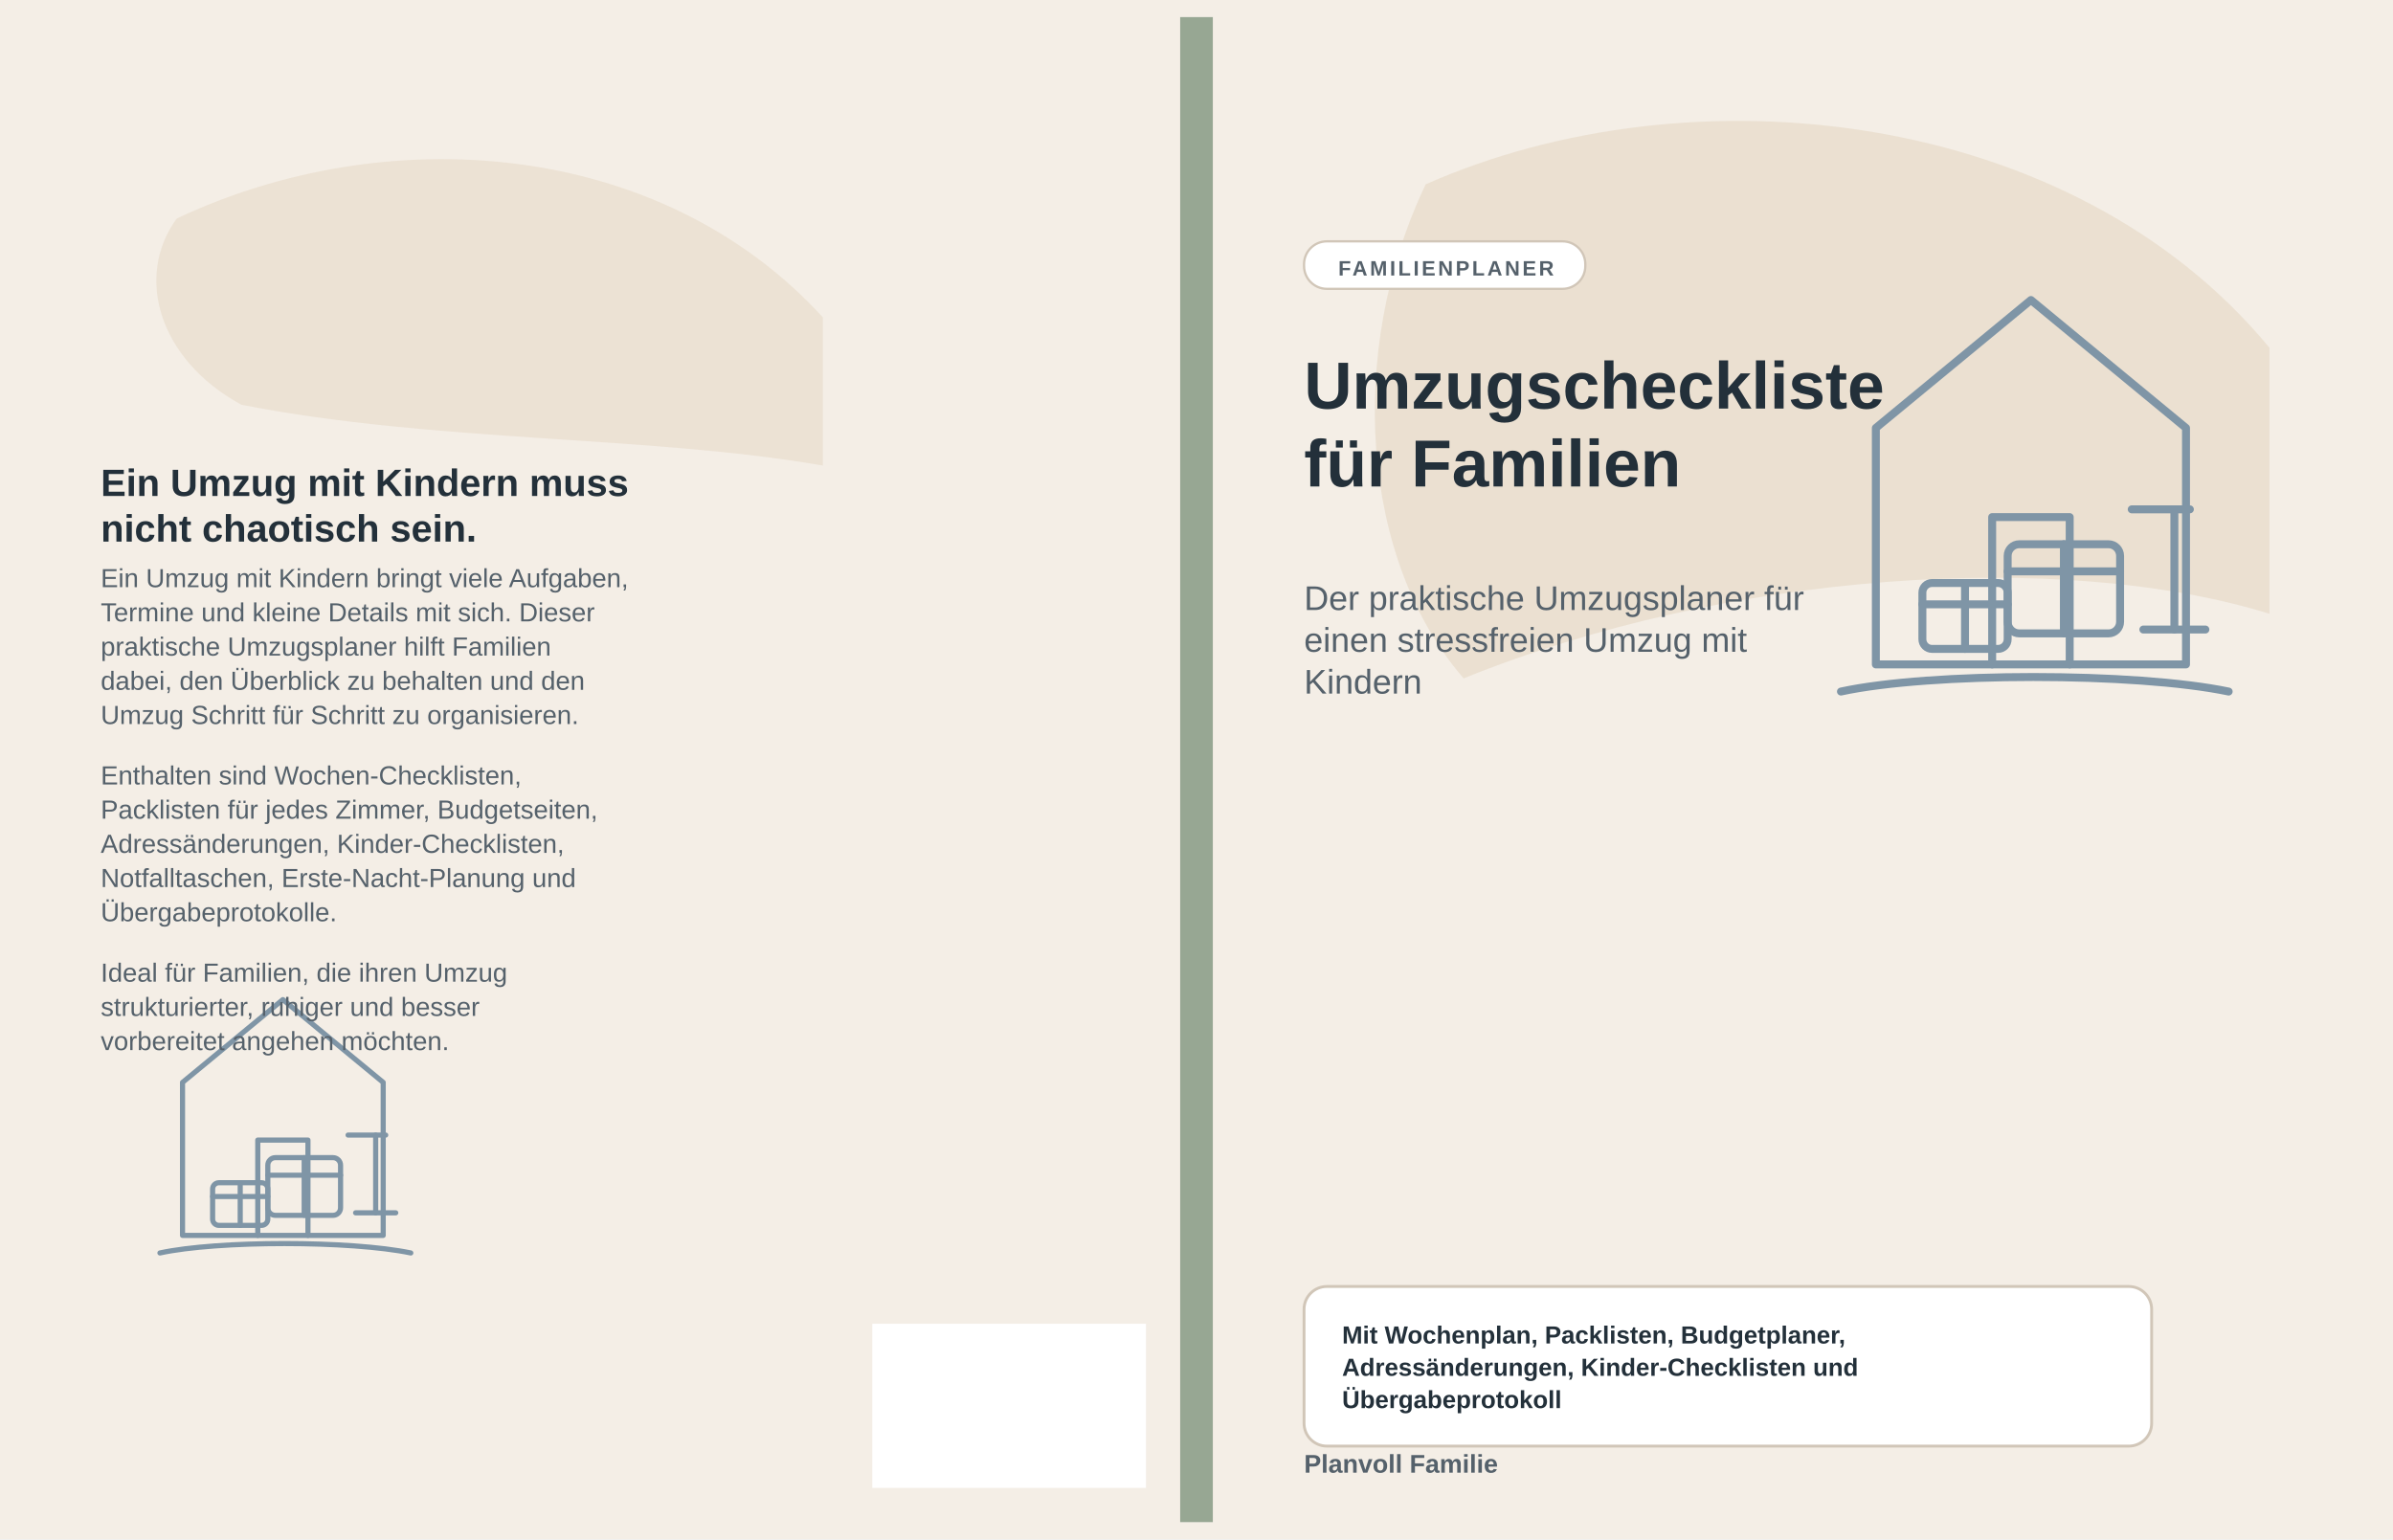
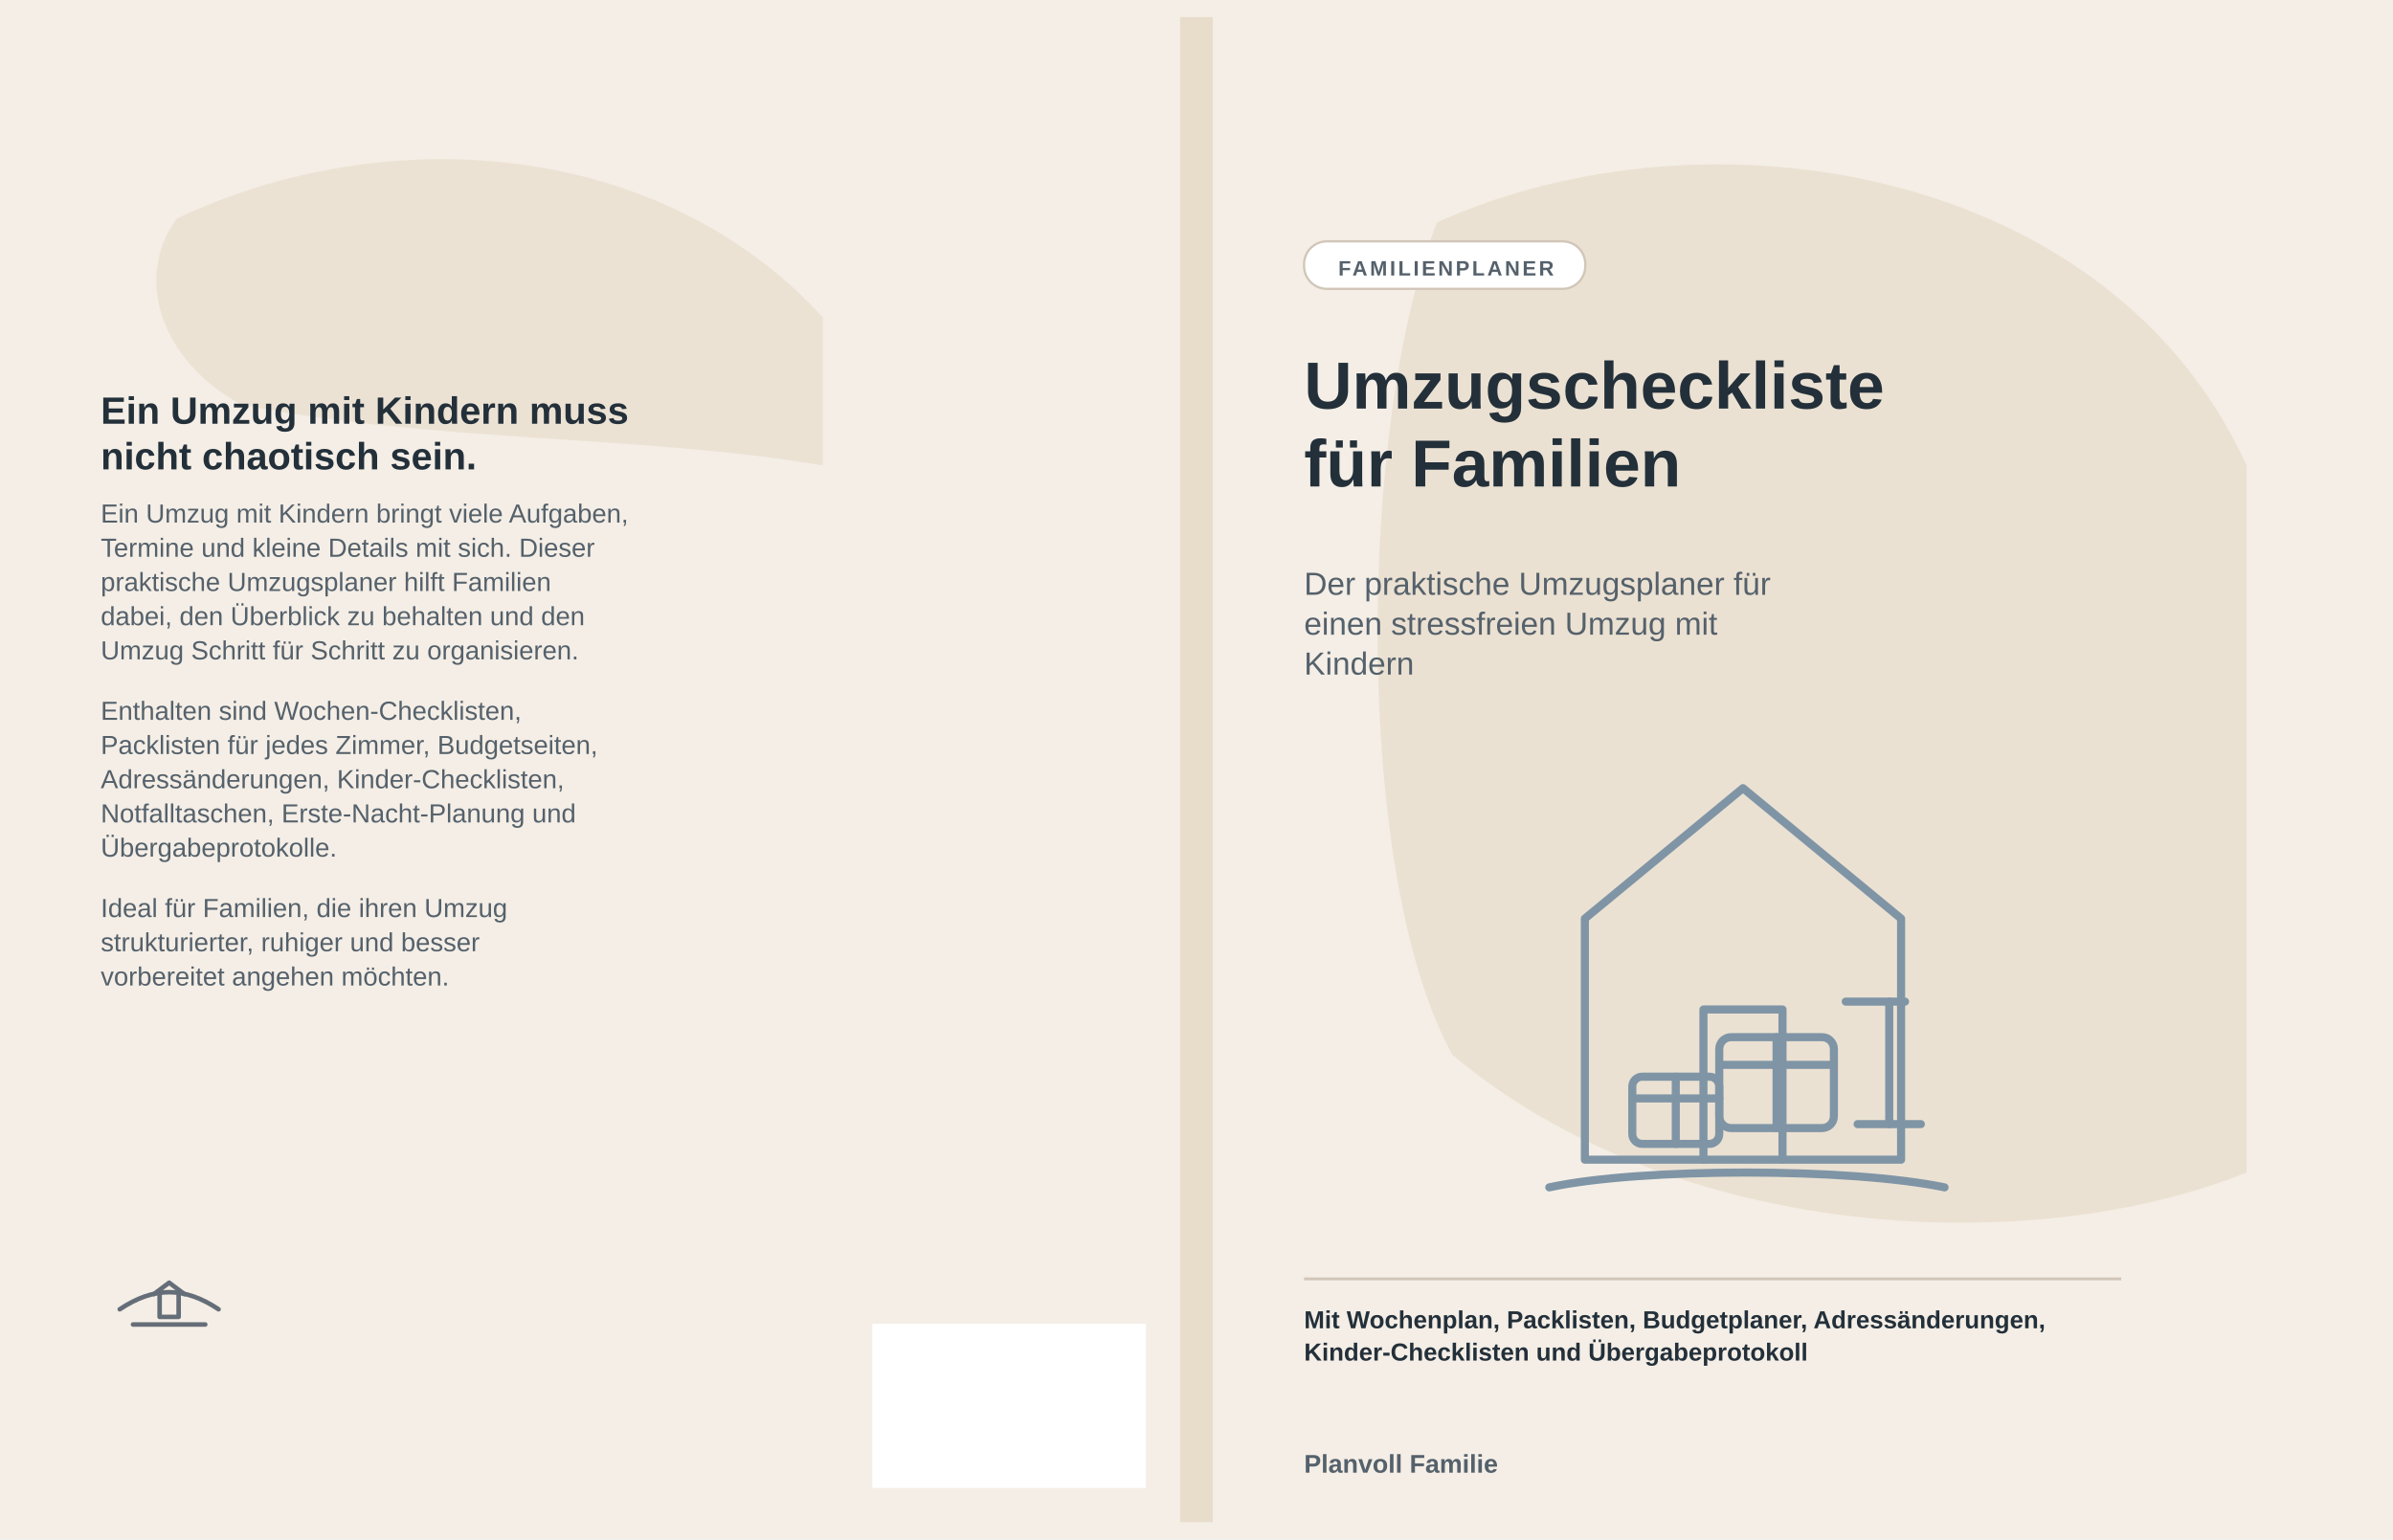
<svg xmlns="http://www.w3.org/2000/svg" width="1259.187pt" height="810pt" viewBox="0 0 1259.187 810">
  <rect x="0" y="0" width="1259.187" height="810" fill="#f4eee6" />
-   <rect x="621" y="9" width="17.187" height="792" fill="#97a793" />
+   <rect x="621" y="9" width="17.187" height="792" fill="#e8dccb" />
  <path d="M 93 115 C 203 63, 347 73, 433 167 L 433 245 C 341 229, 229 233, 127 213 C 83 189, 71 145, 93 115 Z" fill="#e8dccb" opacity="0.66" />
-   <path d="M 750.187 97 C 890.187 35, 1090.187 57, 1194.187 183 L 1194.187 323 C 1084.187 289, 908.187 301, 770.187 357 C 716.187 295, 708.187 185, 750.187 97 Z" fill="#e8dccb" opacity="0.76" />
-   <g transform="translate(67 497) scale(0.66)" fill="none" stroke="#7f95a6" stroke-width="4.1" stroke-linecap="round" stroke-linejoin="round">
-     <path d="M44 110L124 44L204 110V232H44Z" />
-     <path d="M104 232V156H144V232" />
-     <path d="M26 246C72 236 178 236 226 246" />
-     <rect x="112" y="170" width="58" height="46" rx="6" />
-     <path d="M112 184H170" />
-     <path d="M141 170V216" />
-     <rect x="68" y="190" width="44" height="34" rx="5" />
-     <path d="M68 201H112" />
-     <path d="M90 190V224" />
-     <path d="M176 152H206" />
-     <path d="M198 152V214" />
-     <path d="M182 214H214" />
+   <path d="M 756.187 117 C 898.187 53, 1110.187 87, 1182.187 245 L 1182.187 617 C 1068.187 663, 880.187 653, 764.187 555 C 712.187 461, 714.187 223, 756.187 117 Z" fill="#e8dccb" opacity="0.74" />
+   <g transform="translate(63 671)" fill="none" stroke="#55616b" stroke-width="2.4" stroke-linecap="round" stroke-linejoin="round" opacity="0.9">
+     <path d="M0 18C18 6 34 6 52 18" />
+     <path d="M7 26H45" />
+     <path d="M18 10l8-6l8 6" />
+     <path d="M21 10v12h10V10" />
  </g>
-   <g transform="translate(942.1873 113) scale(1.02)" fill="none" stroke="#7f95a6" stroke-width="4.1" stroke-linecap="round" stroke-linejoin="round">
+   <g transform="translate(788.1873 369) scale(1.04)" fill="none" stroke="#7f95a6" stroke-width="4.1" stroke-linecap="round" stroke-linejoin="round">
    <path d="M44 110L124 44L204 110V232H44Z" />
    <path d="M104 232V156H144V232" />
    <path d="M26 246C72 236 178 236 226 246" />
    <rect x="112" y="170" width="58" height="46" rx="6" />
    <path d="M112 184H170" />
    <path d="M141 170V216" />
    <rect x="68" y="190" width="44" height="34" rx="5" />
    <path d="M68 201H112" />
    <path d="M90 190V224" />
    <path d="M176 152H206" />
    <path d="M198 152V214" />
    <path d="M182 214H214" />
  </g>
  <rect x="459" y="696.6" width="144" height="86.4" fill="#ffffff" />
-   <text x="53" y="261" font-size="20" fill="#23303a" font-family="Montserrat, Arial, sans-serif" font-weight="700">
+   <text x="53" y="223" font-size="20" fill="#23303a" font-family="Montserrat, Arial, sans-serif" font-weight="700">
    <tspan x="53" dy="0">Ein Umzug mit Kindern muss</tspan>
    <tspan x="53" dy="24">nicht chaotisch sein.</tspan>
  </text>
-   <text x="53" y="309" font-size="13.8" fill="#55616b" font-family="Montserrat, Arial, sans-serif">
+   <text x="53" y="275" font-size="13.8" fill="#55616b" font-family="Montserrat, Arial, sans-serif">
    <tspan x="53" dy="0">Ein Umzug mit Kindern bringt viele Aufgaben,</tspan>
    <tspan x="53" dy="18">Termine und kleine Details mit sich. Dieser</tspan>
    <tspan x="53" dy="18">praktische Umzugsplaner hilft Familien</tspan>
    <tspan x="53" dy="18">dabei, den Überblick zu behalten und den</tspan>
    <tspan x="53" dy="18">Umzug Schritt für Schritt zu organisieren.</tspan>
  </text>
-   <text x="53" y="412.8" font-size="13.8" fill="#55616b" font-family="Montserrat, Arial, sans-serif">
+   <text x="53" y="378.8" font-size="13.8" fill="#55616b" font-family="Montserrat, Arial, sans-serif">
    <tspan x="53" dy="0">Enthalten sind Wochen-Checklisten,</tspan>
    <tspan x="53" dy="18">Packlisten für jedes Zimmer, Budgetseiten,</tspan>
    <tspan x="53" dy="18">Adressänderungen, Kinder-Checklisten,</tspan>
    <tspan x="53" dy="18">Notfalltaschen, Erste-Nacht-Planung und</tspan>
    <tspan x="53" dy="18">Übergabeprotokolle.</tspan>
  </text>
-   <text x="53" y="516.6" font-size="13.8" fill="#55616b" font-family="Montserrat, Arial, sans-serif">
+   <text x="53" y="482.6" font-size="13.8" fill="#55616b" font-family="Montserrat, Arial, sans-serif">
    <tspan x="53" dy="0">Ideal für Familien, die ihren Umzug</tspan>
    <tspan x="53" dy="18">strukturierter, ruhiger und besser</tspan>
    <tspan x="53" dy="18">vorbereitet angehen möchten.</tspan>
  </text>
  <rect x="686.187" y="127" width="148" height="25" rx="12" fill="#ffffff" stroke="#d1c6b8" stroke-width="1.2" />
  <text x="704.187" y="145" font-size="11" fill="#55616b" font-family="Montserrat, Arial, sans-serif" font-weight="700" letter-spacing="1.3">FAMILIENPLANER</text>
  <text x="686.187" y="215" font-size="35" fill="#23303a" font-family="Montserrat, Arial, sans-serif" font-weight="700">
    <tspan x="686.187" dy="0">Umzugscheckliste</tspan>
    <tspan x="686.187" dy="41">für Familien</tspan>
  </text>
-   <text x="686.187" y="321" font-size="18" fill="#55616b" font-family="Montserrat, Arial, sans-serif" font-weight="400">
+   <text x="686.187" y="313" font-size="16.8" fill="#55616b" font-family="Montserrat, Arial, sans-serif" font-weight="400">
    <tspan x="686.187" dy="0">Der praktische Umzugsplaner für</tspan>
-     <tspan x="686.187" dy="22">einen stressfreien Umzug mit</tspan>
-     <tspan x="686.187" dy="22">Kindern</tspan>
+     <tspan x="686.187" dy="21">einen stressfreien Umzug mit</tspan>
+     <tspan x="686.187" dy="21">Kindern</tspan>
  </text>
-   <rect x="686.187" y="677" width="446" height="84" rx="12" fill="#ffffff" stroke="#d1c6b8" stroke-width="1.5" />
-   <text x="706.187" y="707" font-size="13" fill="#23303a" font-family="Montserrat, Arial, sans-serif" font-weight="600">
-     <tspan x="706.187" dy="0">Mit Wochenplan, Packlisten, Budgetplaner,</tspan>
-     <tspan x="706.187" dy="17">Adressänderungen, Kinder-Checklisten und</tspan>
-     <tspan x="706.187" dy="17">Übergabeprotokoll</tspan>
+   <path d="M 686.187 673 H 1116.187" stroke="#d1c6b8" stroke-width="1.5" />
+   <text x="686.187" y="699" font-size="13" fill="#23303a" font-family="Montserrat, Arial, sans-serif" font-weight="600">
+     <tspan x="686.187" dy="0">Mit Wochenplan, Packlisten, Budgetplaner, Adressänderungen,</tspan>
+     <tspan x="686.187" dy="17">Kinder-Checklisten und Übergabeprotokoll</tspan>
  </text>
  <text x="686.187" y="775" font-size="13.5" fill="#55616b" font-family="Montserrat, Arial, sans-serif" font-weight="600">Planvoll Familie</text>
</svg>
